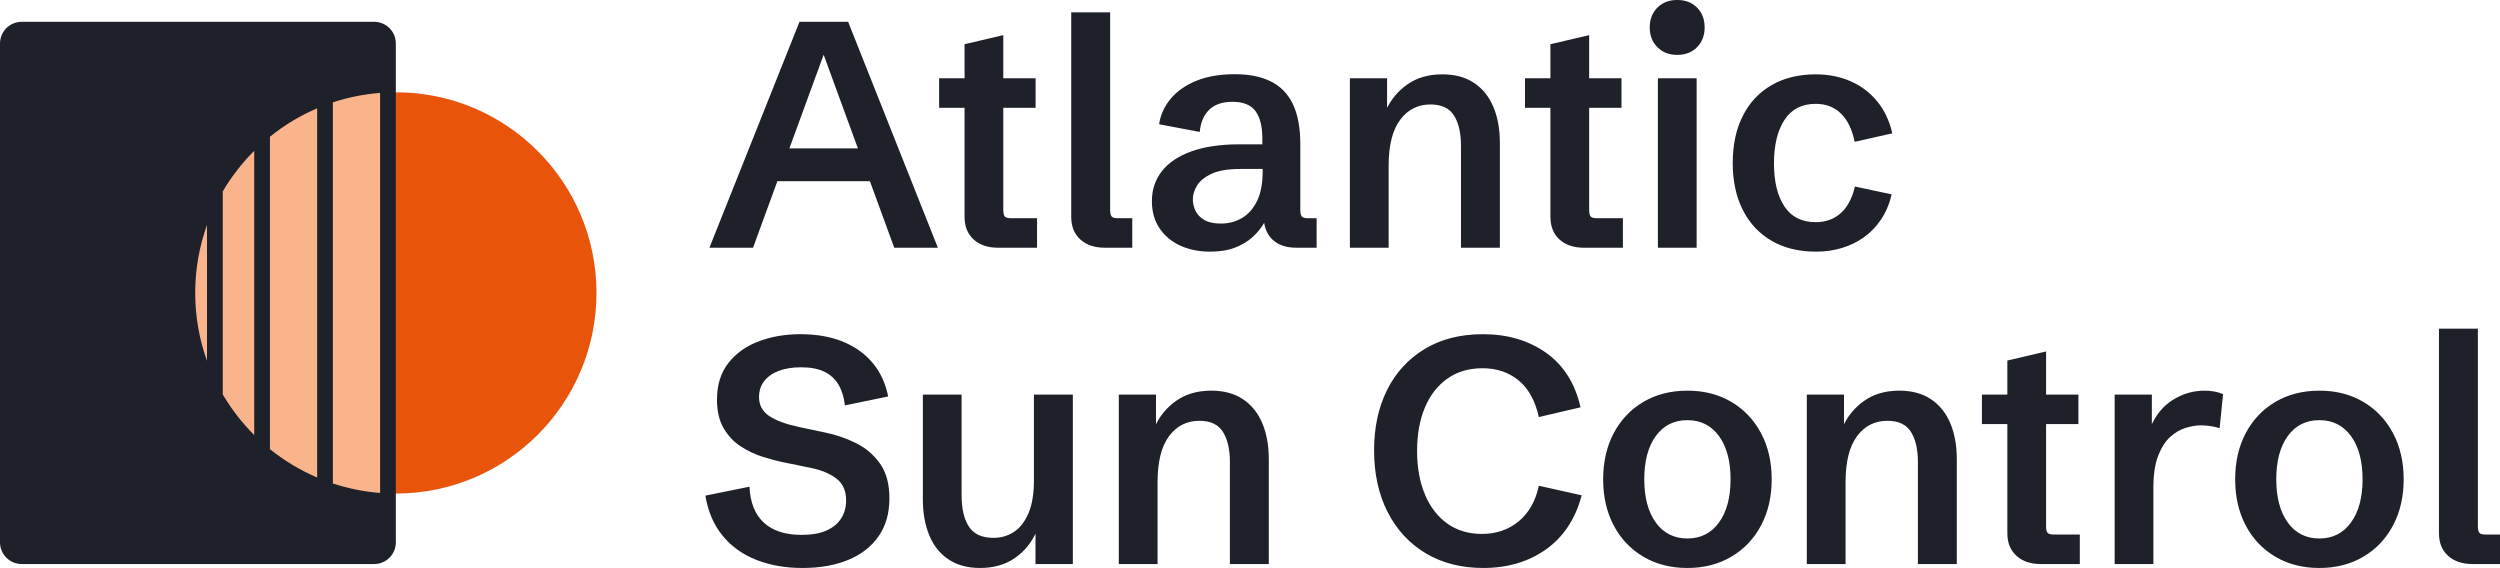
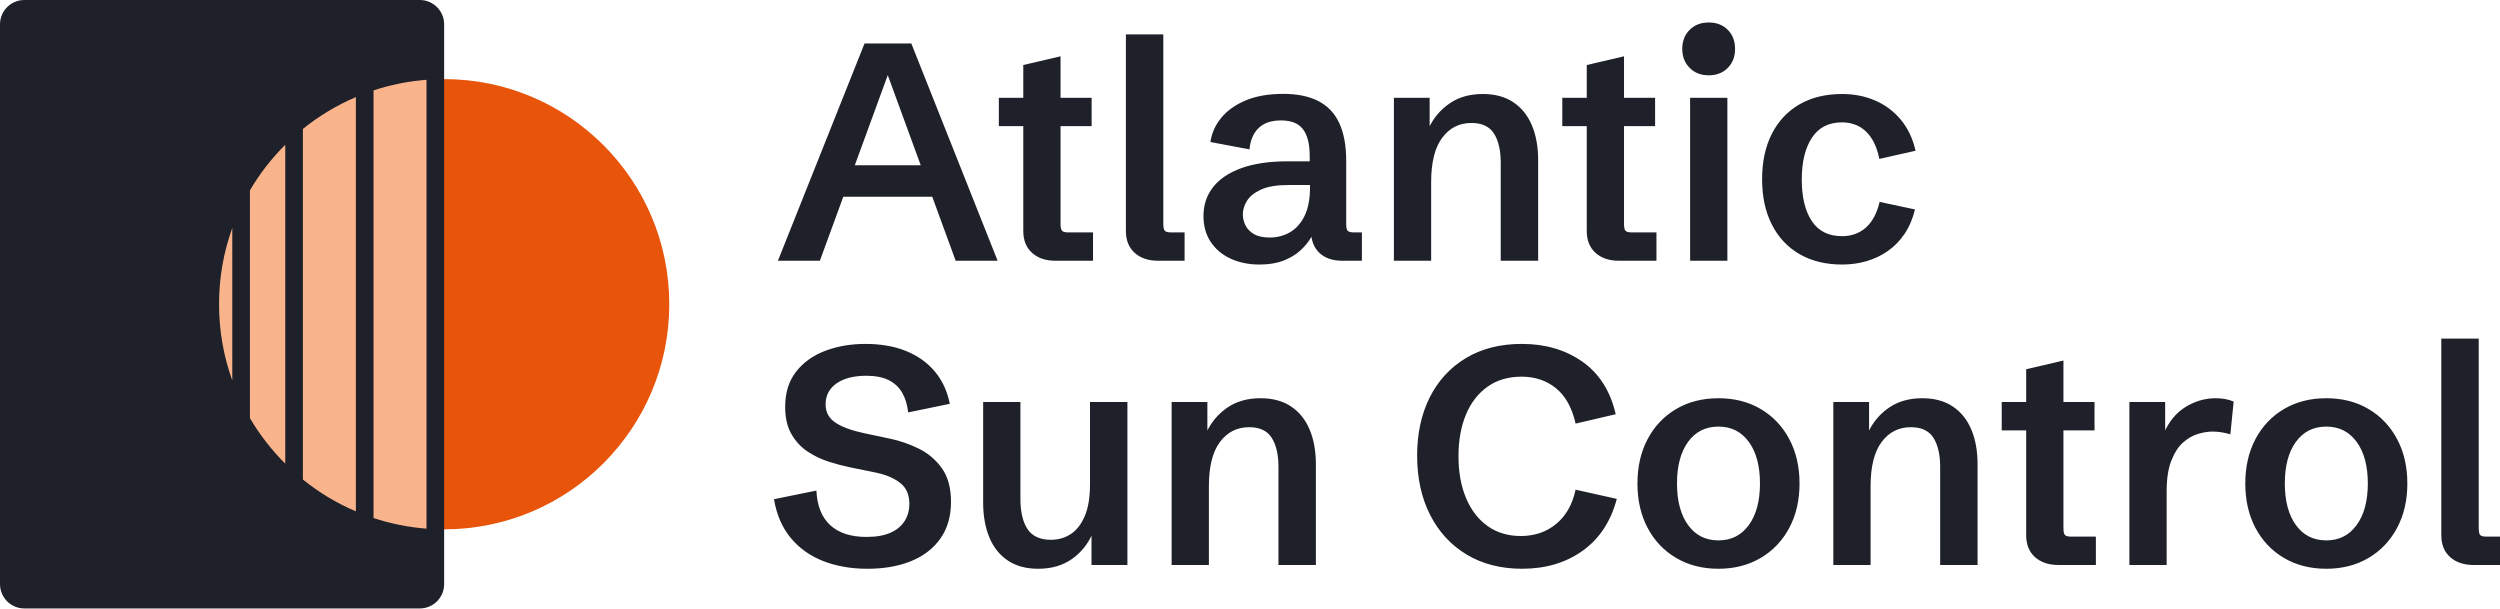
- <svg xmlns="http://www.w3.org/2000/svg" width="922.09" height="209.49" viewBox="0 -8.04 922.09 209.49" role="img" aria-label="Atlantic Sun Control">
-   <path fill="#E8540A" d="M220 100C220 140.87 186.87 174 146 174C105.13 174 72 140.87 72 100C72 59.13 105.13 26 146 26C186.87 26 220 59.13 220 100Z" />
-   <path fill="#1E2129" d="M8 0H138C142.42 0 146 3.58 146 8V192C146 196.42 142.42 200 138 200H8C3.58 200 0 196.42 0 192V8C0 3.58 3.58 0 8 0Z" />
-   <path fill="#F9B48C" d="M140.2 173.78C134.16 173.31 128.33 172.11 122.78 170.29V29.71C128.33 27.89 134.16 26.69 140.2 26.22V173.78ZM116.98 168.09C110.68 165.4 104.83 161.87 99.57 157.62V42.38C104.83 38.13 110.68 34.6 116.98 31.91V168.09ZM93.76 152.42C89.29 147.95 85.38 142.92 82.16 137.44V62.56C85.38 57.08 89.29 52.05 93.76 47.58V152.42ZM76.35 74.93V125.07C73.54 117.24 72 108.8 72 100C72 91.2 73.54 82.76 76.35 74.93Z" />
+ <svg xmlns="http://www.w3.org/2000/svg" width="958.75" height="233.33" viewBox="0 -16.67 958.75 233.33" role="img" aria-label="Atlantic Sun Control">
+   <path fill="#E8540A" d="M256.67 100C256.67 147.68 218.01 186.33 170.33 186.33C122.65 186.33 84 147.68 84 100C84 52.32 122.65 13.67 170.33 13.67C218.01 13.67 256.67 52.32 256.67 100Z" />
+   <path fill="#1E2129" d="M9.33 -16.67H161C166.15 -16.67 170.33 -12.49 170.33 -7.33V207.33C170.33 212.49 166.15 216.67 161 216.67H9.33C4.18 216.67 0 212.49 0 207.33V-7.33C0 -12.49 4.18 -16.67 9.33 -16.67Z" />
+   <path fill="#F9B48C" d="M163.56 186.07C156.52 185.53 149.72 184.13 143.25 182V18C149.72 15.87 156.52 14.47 163.56 13.93V186.07ZM136.48 179.44C129.13 176.31 122.3 172.18 116.16 167.23V32.77C122.3 27.82 129.13 23.69 136.48 20.56V179.44ZM109.39 161.15C104.17 155.95 99.61 150.08 95.85 143.68V56.32C99.61 49.92 104.17 44.05 109.39 38.85V161.15ZM89.08 70.76V129.24C85.79 120.11 84 110.26 84 100C84 89.74 85.79 79.89 89.08 70.76Z" />
  <g fill="#1E2129">
-     <path transform="translate(260.91 83.33)" d="M0.75 0 33.97 -83.33H51.91L85.01 0H68.92L42.88 -71.18L16.84 0ZM20.54 -24.54V-36.63H65.1V-24.54ZM107.23 0Q101.56 0 98.21 -3.04Q94.85 -6.08 94.85 -11.4V-51.62H85.47V-62.5H94.85V-75.06L109.14 -78.41V-62.5H121.06V-51.62H109.14V-14.12Q109.14 -12.15 109.69 -11.52Q110.24 -10.88 112.04 -10.88H121.59V0ZM146.64 0Q140.91 0 137.56 -3.04Q134.2 -6.08 134.2 -11.4V-86.81H148.55V-14.12Q148.55 -12.15 149.1 -11.52Q149.65 -10.88 151.45 -10.88H156.71V0ZM185.42 1.45Q179.34 1.45 174.48 -0.75Q169.62 -2.95 166.78 -7.15Q163.95 -11.34 163.95 -17.19Q163.95 -23.5 167.62 -28.21Q171.3 -32.93 178.5 -35.53Q185.71 -38.14 196.35 -38.14H205.73L204.69 -36.75V-40.28Q204.69 -46.99 202.14 -50.41Q199.59 -53.82 193.69 -53.82Q188.08 -53.82 185.07 -50.87Q182.06 -47.92 181.6 -42.71L166.61 -45.54Q167.36 -50.69 170.8 -54.86Q174.25 -59.03 180.21 -61.52Q186.17 -64 194.56 -64Q202.55 -64 207.93 -61.28Q213.31 -58.56 216 -52.86Q218.69 -47.16 218.69 -38.14V-14.12Q218.69 -12.15 219.24 -11.52Q219.79 -10.88 221.59 -10.88H224.71V0H217.25Q211.57 0 208.39 -3.04Q205.21 -6.08 205.21 -11.4V-14.93L207.64 -14.24Q206.83 -11.75 205.27 -9.03Q203.7 -6.31 201.1 -3.94Q198.5 -1.56 194.65 -0.06Q190.8 1.45 185.42 1.45ZM189.35 -8.91Q193.69 -8.91 197.19 -10.97Q200.69 -13.02 202.75 -17.27Q204.8 -21.53 204.8 -28.01V-29.05H196.59Q189.81 -29.05 186 -27.29Q182.18 -25.52 180.61 -22.95Q179.05 -20.37 179.05 -17.82Q179.05 -15.62 180.06 -13.57Q181.08 -11.52 183.33 -10.21Q185.59 -8.91 189.35 -8.91ZM236.98 0V-62.5H250.69V-48.21L250.29 -50.75Q253.01 -56.66 258.28 -60.3Q263.54 -63.95 271.06 -63.95Q278.07 -63.95 282.78 -60.79Q287.5 -57.64 289.9 -51.94Q292.3 -46.24 292.3 -38.6V0H277.95V-37.62Q277.95 -44.68 275.38 -48.76Q272.8 -52.84 266.72 -52.84Q259.72 -52.84 255.5 -47.16Q251.27 -41.49 251.27 -30.21V0ZM323.32 0Q317.65 0 314.29 -3.04Q310.94 -6.08 310.94 -11.4V-51.62H301.56V-62.5H310.94V-75.06L325.23 -78.41V-62.5H337.15V-51.62H325.23V-14.12Q325.23 -12.15 325.78 -11.52Q326.33 -10.88 328.12 -10.88H337.67V0ZM350.58 0V-62.5H364.87V0ZM357.7 -71.12Q353.24 -71.12 350.41 -73.96Q347.57 -76.79 347.57 -81.25Q347.57 -85.76 350.41 -88.57Q353.24 -91.38 357.7 -91.38Q362.21 -91.38 365.02 -88.57Q367.82 -85.76 367.82 -81.25Q367.82 -76.79 365.02 -73.96Q362.21 -71.12 357.7 -71.12ZM408.91 1.45Q399.42 1.45 392.53 -2.55Q385.65 -6.54 381.92 -13.89Q378.18 -21.24 378.18 -31.25Q378.18 -41.32 381.92 -48.67Q385.65 -56.02 392.53 -59.98Q399.42 -63.95 408.85 -63.95Q415.74 -63.95 421.53 -61.46Q427.31 -58.97 431.37 -54.11Q435.42 -49.25 437.04 -42.19L423.15 -39.06Q421.76 -45.95 418.08 -49.51Q414.41 -53.07 408.8 -53.07Q401.16 -53.07 397.28 -47.16Q393.4 -41.26 393.4 -31.13Q393.4 -21.01 397.25 -15.22Q401.1 -9.43 408.8 -9.43Q414.29 -9.43 418 -12.73Q421.7 -16.03 423.26 -22.57L436.81 -19.68Q435.53 -14.35 432.87 -10.39Q430.21 -6.42 426.48 -3.79Q422.74 -1.16 418.29 0.14Q413.83 1.45 408.91 1.45Z" />
-     <path transform="translate(257.16 200.00)" d="M38.83 1.45Q29.4 1.45 21.82 -1.53Q14.24 -4.51 9.35 -10.47Q4.46 -16.44 3.01 -25.23L19.27 -28.53Q19.68 -19.73 24.59 -15.25Q29.51 -10.76 38.43 -10.76Q44.16 -10.76 47.77 -12.41Q51.39 -14.06 53.15 -16.93Q54.92 -19.79 54.92 -23.44Q54.92 -28.76 51.36 -31.51Q47.8 -34.26 41.9 -35.47L32.52 -37.38Q28.7 -38.14 24.33 -39.5Q19.97 -40.86 16.09 -43.37Q12.21 -45.89 9.75 -50.09Q7.29 -54.28 7.29 -60.65Q7.29 -68.75 11.46 -74.1Q15.62 -79.46 22.63 -82.12Q29.63 -84.78 38.08 -84.78Q46.93 -84.78 53.65 -82.06Q60.36 -79.34 64.67 -74.22Q68.98 -69.1 70.43 -61.81L54.46 -58.51Q53.99 -62.91 52.17 -66.06Q50.35 -69.21 46.99 -70.89Q43.63 -72.57 38.25 -72.57Q33.68 -72.57 30.21 -71.3Q26.74 -70.02 24.77 -67.56Q22.8 -65.1 22.8 -61.57Q22.8 -57.12 26.56 -54.6Q30.32 -52.08 37.67 -50.52L47.22 -48.5Q53.18 -47.28 58.59 -44.59Q64 -41.9 67.45 -37.01Q70.89 -32.12 70.89 -24.19Q70.89 -15.97 66.87 -10.21Q62.85 -4.46 55.64 -1.5Q48.44 1.45 38.83 1.45ZM104.34 1.45Q97.4 1.45 92.68 -1.71Q87.96 -4.86 85.59 -10.59Q83.22 -16.32 83.22 -23.9V-62.5H97.51V-25.46Q97.51 -17.88 100.23 -13.77Q102.95 -9.66 109.26 -9.66Q113.43 -9.66 116.78 -11.83Q120.14 -14 122.16 -18.69Q124.19 -23.38 124.19 -30.96V-62.5H138.54V0H124.77V-14.7L125.17 -12.09Q122.51 -5.96 117.22 -2.26Q111.92 1.45 104.34 1.45ZM155.5 0V-62.5H169.21V-48.21L168.81 -50.75Q171.53 -56.66 176.79 -60.3Q182.06 -63.95 189.58 -63.95Q196.59 -63.95 201.3 -60.79Q206.02 -57.64 208.42 -51.94Q210.82 -46.24 210.82 -38.6V0H196.47V-37.62Q196.47 -44.68 193.89 -48.76Q191.32 -52.84 185.24 -52.84Q178.24 -52.84 174.02 -47.16Q169.79 -41.49 169.79 -30.21V0ZM289.93 1.45Q277.72 1.45 268.66 -3.99Q259.61 -9.43 254.63 -19.21Q249.65 -28.99 249.65 -41.96Q249.65 -54.63 254.48 -64.27Q259.32 -73.9 268.34 -79.34Q277.37 -84.78 289.81 -84.78Q303.36 -84.78 313.05 -77.95Q322.74 -71.12 325.81 -57.81L310.42 -54.22Q308.39 -63.31 302.92 -67.77Q297.45 -72.22 289.7 -72.22Q282.06 -72.22 276.65 -68.37Q271.24 -64.53 268.37 -57.67Q265.51 -50.81 265.51 -41.72Q265.51 -32.52 268.43 -25.61Q271.35 -18.69 276.71 -14.9Q282.06 -11.11 289.41 -11.11Q297.4 -11.11 303.01 -15.77Q308.62 -20.43 310.42 -28.88L326.22 -25.35Q322.8 -12.38 313.14 -5.47Q303.47 1.45 289.93 1.45ZM365.22 1.45Q356.02 1.45 348.99 -2.69Q341.96 -6.83 338.05 -14.21Q334.14 -21.59 334.14 -31.25Q334.14 -40.91 338.05 -48.29Q341.96 -55.67 348.99 -59.81Q356.02 -63.95 365.22 -63.95Q374.42 -63.95 381.42 -59.81Q388.43 -55.67 392.36 -48.29Q396.3 -40.91 396.3 -31.25Q396.3 -21.59 392.36 -14.21Q388.43 -6.83 381.39 -2.69Q374.36 1.45 365.22 1.45ZM365.22 -9.43Q372.57 -9.43 376.85 -15.31Q381.13 -21.18 381.13 -31.25Q381.13 -41.38 376.85 -47.22Q372.57 -53.07 365.22 -53.07Q357.81 -53.07 353.56 -47.22Q349.31 -41.38 349.31 -31.25Q349.31 -21.18 353.56 -15.31Q357.81 -9.43 365.22 -9.43ZM409.26 0V-62.5H422.97V-48.21L422.57 -50.75Q425.29 -56.66 430.56 -60.3Q435.82 -63.95 443.34 -63.95Q450.35 -63.95 455.06 -60.79Q459.78 -57.64 462.18 -51.94Q464.58 -46.24 464.58 -38.6V0H450.23V-37.62Q450.23 -44.68 447.66 -48.76Q445.08 -52.84 439 -52.84Q432 -52.84 427.78 -47.16Q423.55 -41.49 423.55 -30.21V0ZM495.6 0Q489.93 0 486.57 -3.04Q483.22 -6.08 483.22 -11.4V-51.62H473.84V-62.5H483.22V-75.06L497.51 -78.41V-62.5H509.43V-51.62H497.51V-14.12Q497.51 -12.15 498.06 -11.52Q498.61 -10.88 500.41 -10.88H509.95V0ZM522.8 0V-62.5H536.52V-48.73L536 -50.46Q538.89 -57.23 544.33 -60.59Q549.77 -63.95 555.9 -63.95Q557.64 -63.95 559.4 -63.66Q561.17 -63.37 562.79 -62.67L561.52 -50.12Q557.99 -51.16 554.63 -51.16Q552.14 -51.16 549.1 -50.26Q546.06 -49.36 543.34 -46.93Q540.62 -44.5 538.86 -39.96Q537.09 -35.42 537.09 -28.18V0ZM598.32 1.45Q589.12 1.45 582.09 -2.69Q575.06 -6.83 571.15 -14.21Q567.25 -21.59 567.25 -31.25Q567.25 -40.91 571.15 -48.29Q575.06 -55.67 582.09 -59.81Q589.12 -63.95 598.32 -63.95Q607.52 -63.95 614.53 -59.81Q621.53 -55.67 625.46 -48.29Q629.4 -40.91 629.4 -31.25Q629.4 -21.59 625.46 -14.21Q621.53 -6.83 614.5 -2.69Q607.47 1.45 598.32 1.45ZM598.32 -9.43Q605.67 -9.43 609.95 -15.31Q614.24 -21.18 614.24 -31.25Q614.24 -41.38 609.95 -47.22Q605.67 -53.07 598.32 -53.07Q590.91 -53.07 586.66 -47.22Q582.41 -41.38 582.41 -31.25Q582.41 -21.18 586.66 -15.31Q590.91 -9.43 598.32 -9.43ZM654.86 0Q649.13 0 645.78 -3.04Q642.42 -6.08 642.42 -11.4V-86.81H656.77V-14.12Q656.77 -12.15 657.32 -11.52Q657.87 -10.88 659.66 -10.88H664.93V0Z" />
+     <path transform="translate(297.58 83.33)" d="M0.75 0 33.97 -83.33H51.91L85.01 0H68.92L42.88 -71.18L16.84 0ZM20.54 -24.54V-36.63H65.1V-24.54ZM107.23 0Q101.56 0 98.21 -3.04Q94.85 -6.08 94.85 -11.4V-51.62H85.47V-62.5H94.85V-75.06L109.14 -78.41V-62.5H121.06V-51.62H109.14V-14.12Q109.14 -12.15 109.69 -11.52Q110.24 -10.88 112.04 -10.88H121.59V0ZM146.64 0Q140.91 0 137.56 -3.04Q134.2 -6.08 134.2 -11.4V-86.81H148.55V-14.12Q148.55 -12.15 149.1 -11.52Q149.65 -10.88 151.45 -10.88H156.71V0ZM185.42 1.45Q179.34 1.45 174.48 -0.75Q169.62 -2.95 166.78 -7.15Q163.95 -11.34 163.95 -17.19Q163.95 -23.5 167.62 -28.21Q171.3 -32.93 178.5 -35.53Q185.71 -38.14 196.35 -38.14H205.73L204.69 -36.75V-40.28Q204.69 -46.99 202.14 -50.41Q199.59 -53.82 193.69 -53.82Q188.08 -53.82 185.07 -50.87Q182.06 -47.92 181.6 -42.71L166.61 -45.54Q167.36 -50.69 170.8 -54.86Q174.25 -59.03 180.21 -61.52Q186.17 -64 194.56 -64Q202.55 -64 207.93 -61.28Q213.31 -58.56 216 -52.86Q218.69 -47.16 218.69 -38.14V-14.12Q218.69 -12.15 219.24 -11.52Q219.79 -10.88 221.59 -10.88H224.71V0H217.25Q211.57 0 208.39 -3.04Q205.21 -6.08 205.21 -11.4V-14.93L207.64 -14.24Q206.83 -11.75 205.27 -9.03Q203.7 -6.31 201.1 -3.94Q198.5 -1.56 194.65 -0.06Q190.8 1.45 185.42 1.45ZM189.35 -8.91Q193.69 -8.91 197.19 -10.97Q200.69 -13.02 202.75 -17.27Q204.8 -21.53 204.8 -28.01V-29.05H196.59Q189.81 -29.05 186 -27.29Q182.18 -25.52 180.61 -22.95Q179.05 -20.37 179.05 -17.82Q179.05 -15.62 180.06 -13.57Q181.08 -11.52 183.33 -10.21Q185.59 -8.91 189.35 -8.91ZM236.98 0V-62.5H250.69V-48.21L250.29 -50.75Q253.01 -56.66 258.28 -60.3Q263.54 -63.95 271.06 -63.95Q278.07 -63.95 282.78 -60.79Q287.5 -57.64 289.9 -51.94Q292.3 -46.24 292.3 -38.6V0H277.95V-37.62Q277.95 -44.68 275.38 -48.76Q272.8 -52.84 266.72 -52.84Q259.72 -52.84 255.5 -47.16Q251.27 -41.49 251.27 -30.21V0ZM323.32 0Q317.65 0 314.29 -3.04Q310.94 -6.08 310.94 -11.4V-51.62H301.56V-62.5H310.94V-75.06L325.23 -78.41V-62.5H337.15V-51.62H325.23V-14.12Q325.23 -12.15 325.78 -11.52Q326.33 -10.88 328.12 -10.88H337.67V0ZM350.58 0V-62.5H364.87V0ZM357.7 -71.12Q353.24 -71.12 350.41 -73.96Q347.57 -76.79 347.57 -81.25Q347.57 -85.76 350.41 -88.57Q353.24 -91.38 357.7 -91.38Q362.21 -91.38 365.02 -88.57Q367.82 -85.76 367.82 -81.25Q367.82 -76.79 365.02 -73.96Q362.21 -71.12 357.7 -71.12ZM408.91 1.45Q399.42 1.45 392.53 -2.55Q385.65 -6.54 381.92 -13.89Q378.18 -21.24 378.18 -31.25Q378.18 -41.32 381.92 -48.67Q385.65 -56.02 392.53 -59.98Q399.42 -63.95 408.85 -63.95Q415.74 -63.95 421.53 -61.46Q427.31 -58.97 431.37 -54.11Q435.42 -49.25 437.04 -42.19L423.15 -39.06Q421.76 -45.95 418.08 -49.51Q414.41 -53.07 408.8 -53.07Q401.16 -53.07 397.28 -47.16Q393.4 -41.26 393.4 -31.13Q393.4 -21.01 397.25 -15.22Q401.1 -9.43 408.8 -9.43Q414.29 -9.43 418 -12.73Q421.7 -16.03 423.26 -22.57L436.81 -19.68Q435.53 -14.35 432.87 -10.39Q430.21 -6.42 426.48 -3.79Q422.74 -1.16 418.29 0.14Q413.83 1.45 408.91 1.45Z" />
+     <path transform="translate(293.82 200.00)" d="M38.83 1.45Q29.4 1.45 21.82 -1.53Q14.24 -4.51 9.35 -10.47Q4.46 -16.44 3.01 -25.23L19.27 -28.53Q19.68 -19.73 24.59 -15.25Q29.51 -10.76 38.43 -10.76Q44.16 -10.76 47.77 -12.41Q51.39 -14.06 53.15 -16.93Q54.92 -19.79 54.92 -23.44Q54.92 -28.76 51.36 -31.51Q47.8 -34.26 41.9 -35.47L32.52 -37.38Q28.7 -38.14 24.33 -39.5Q19.97 -40.86 16.09 -43.37Q12.21 -45.89 9.75 -50.09Q7.29 -54.28 7.29 -60.65Q7.29 -68.75 11.46 -74.1Q15.62 -79.46 22.63 -82.12Q29.63 -84.78 38.08 -84.78Q46.93 -84.78 53.65 -82.06Q60.36 -79.34 64.67 -74.22Q68.98 -69.1 70.43 -61.81L54.46 -58.51Q53.99 -62.91 52.17 -66.06Q50.35 -69.21 46.99 -70.89Q43.63 -72.57 38.25 -72.57Q33.68 -72.57 30.21 -71.3Q26.74 -70.02 24.77 -67.56Q22.8 -65.1 22.8 -61.57Q22.8 -57.12 26.56 -54.6Q30.32 -52.08 37.67 -50.52L47.22 -48.5Q53.18 -47.28 58.59 -44.59Q64 -41.9 67.45 -37.01Q70.89 -32.12 70.89 -24.19Q70.89 -15.97 66.87 -10.21Q62.85 -4.46 55.64 -1.5Q48.44 1.45 38.83 1.45ZM104.34 1.45Q97.4 1.45 92.68 -1.71Q87.96 -4.86 85.59 -10.59Q83.22 -16.32 83.22 -23.9V-62.5H97.51V-25.46Q97.51 -17.88 100.23 -13.77Q102.95 -9.66 109.26 -9.66Q113.43 -9.66 116.78 -11.83Q120.14 -14 122.16 -18.69Q124.19 -23.38 124.19 -30.96V-62.5H138.54V0H124.77V-14.7L125.17 -12.09Q122.51 -5.96 117.22 -2.26Q111.92 1.45 104.34 1.45ZM155.5 0V-62.5H169.21V-48.21L168.81 -50.75Q171.53 -56.66 176.79 -60.3Q182.06 -63.95 189.58 -63.95Q196.59 -63.95 201.3 -60.79Q206.02 -57.64 208.42 -51.94Q210.82 -46.24 210.82 -38.6V0H196.47V-37.62Q196.47 -44.68 193.89 -48.76Q191.32 -52.84 185.24 -52.84Q178.24 -52.84 174.02 -47.16Q169.79 -41.49 169.79 -30.21V0ZM289.93 1.45Q277.72 1.45 268.66 -3.99Q259.61 -9.43 254.63 -19.21Q249.65 -28.99 249.65 -41.96Q249.65 -54.63 254.48 -64.27Q259.32 -73.9 268.34 -79.34Q277.37 -84.78 289.81 -84.78Q303.36 -84.78 313.05 -77.95Q322.74 -71.12 325.81 -57.81L310.42 -54.22Q308.39 -63.31 302.92 -67.77Q297.45 -72.22 289.7 -72.22Q282.06 -72.22 276.65 -68.37Q271.24 -64.53 268.37 -57.67Q265.51 -50.81 265.51 -41.72Q265.51 -32.52 268.43 -25.61Q271.35 -18.69 276.71 -14.9Q282.06 -11.11 289.41 -11.11Q297.4 -11.11 303.01 -15.77Q308.62 -20.43 310.42 -28.88L326.22 -25.35Q322.8 -12.38 313.14 -5.47Q303.47 1.45 289.93 1.45ZM365.22 1.45Q356.02 1.45 348.99 -2.69Q341.96 -6.83 338.05 -14.21Q334.14 -21.59 334.14 -31.25Q334.14 -40.91 338.05 -48.29Q341.96 -55.67 348.99 -59.81Q356.02 -63.95 365.22 -63.95Q374.42 -63.95 381.42 -59.81Q388.43 -55.67 392.36 -48.29Q396.3 -40.91 396.3 -31.25Q396.3 -21.59 392.36 -14.21Q388.43 -6.83 381.39 -2.69Q374.36 1.45 365.22 1.45ZM365.22 -9.43Q372.57 -9.43 376.85 -15.31Q381.13 -21.18 381.13 -31.25Q381.13 -41.38 376.85 -47.22Q372.57 -53.07 365.22 -53.07Q357.81 -53.07 353.56 -47.22Q349.31 -41.38 349.31 -31.25Q349.31 -21.18 353.56 -15.31Q357.81 -9.43 365.22 -9.43ZM409.26 0V-62.5H422.97V-48.21L422.57 -50.75Q425.29 -56.66 430.56 -60.3Q435.82 -63.95 443.34 -63.95Q450.35 -63.95 455.06 -60.79Q459.78 -57.64 462.18 -51.94Q464.58 -46.24 464.58 -38.6V0H450.23V-37.62Q450.23 -44.68 447.66 -48.76Q445.08 -52.84 439 -52.84Q432 -52.84 427.78 -47.16Q423.55 -41.49 423.55 -30.21V0ZM495.6 0Q489.93 0 486.57 -3.04Q483.22 -6.08 483.22 -11.4V-51.62H473.84V-62.5H483.22V-75.06L497.51 -78.41V-62.5H509.43V-51.62H497.51V-14.12Q497.51 -12.15 498.06 -11.52Q498.61 -10.88 500.41 -10.88H509.95V0ZM522.8 0V-62.5H536.52V-48.73L536 -50.46Q538.89 -57.23 544.33 -60.59Q549.77 -63.95 555.9 -63.95Q557.64 -63.95 559.4 -63.66Q561.17 -63.37 562.79 -62.67L561.52 -50.12Q557.99 -51.16 554.63 -51.16Q552.14 -51.16 549.1 -50.26Q546.06 -49.36 543.34 -46.93Q540.62 -44.5 538.86 -39.96Q537.09 -35.42 537.09 -28.18V0ZM598.32 1.45Q589.12 1.45 582.09 -2.69Q575.06 -6.83 571.15 -14.21Q567.25 -21.59 567.25 -31.25Q567.25 -40.91 571.15 -48.29Q575.06 -55.67 582.09 -59.81Q589.12 -63.95 598.32 -63.95Q607.52 -63.95 614.53 -59.81Q621.53 -55.67 625.46 -48.29Q629.4 -40.91 629.4 -31.25Q629.4 -21.59 625.46 -14.21Q621.53 -6.83 614.5 -2.69Q607.47 1.45 598.32 1.45ZM598.32 -9.43Q605.67 -9.43 609.95 -15.31Q614.24 -21.18 614.24 -31.25Q614.24 -41.38 609.95 -47.22Q605.67 -53.07 598.32 -53.07Q590.91 -53.07 586.66 -47.22Q582.41 -41.38 582.41 -31.25Q582.41 -21.18 586.66 -15.31Q590.91 -9.43 598.32 -9.43ZM654.86 0Q649.13 0 645.78 -3.04Q642.42 -6.08 642.42 -11.4V-86.81H656.77V-14.12Q656.77 -12.15 657.32 -11.52Q657.87 -10.88 659.66 -10.88H664.93V0Z" />
  </g>
</svg>
